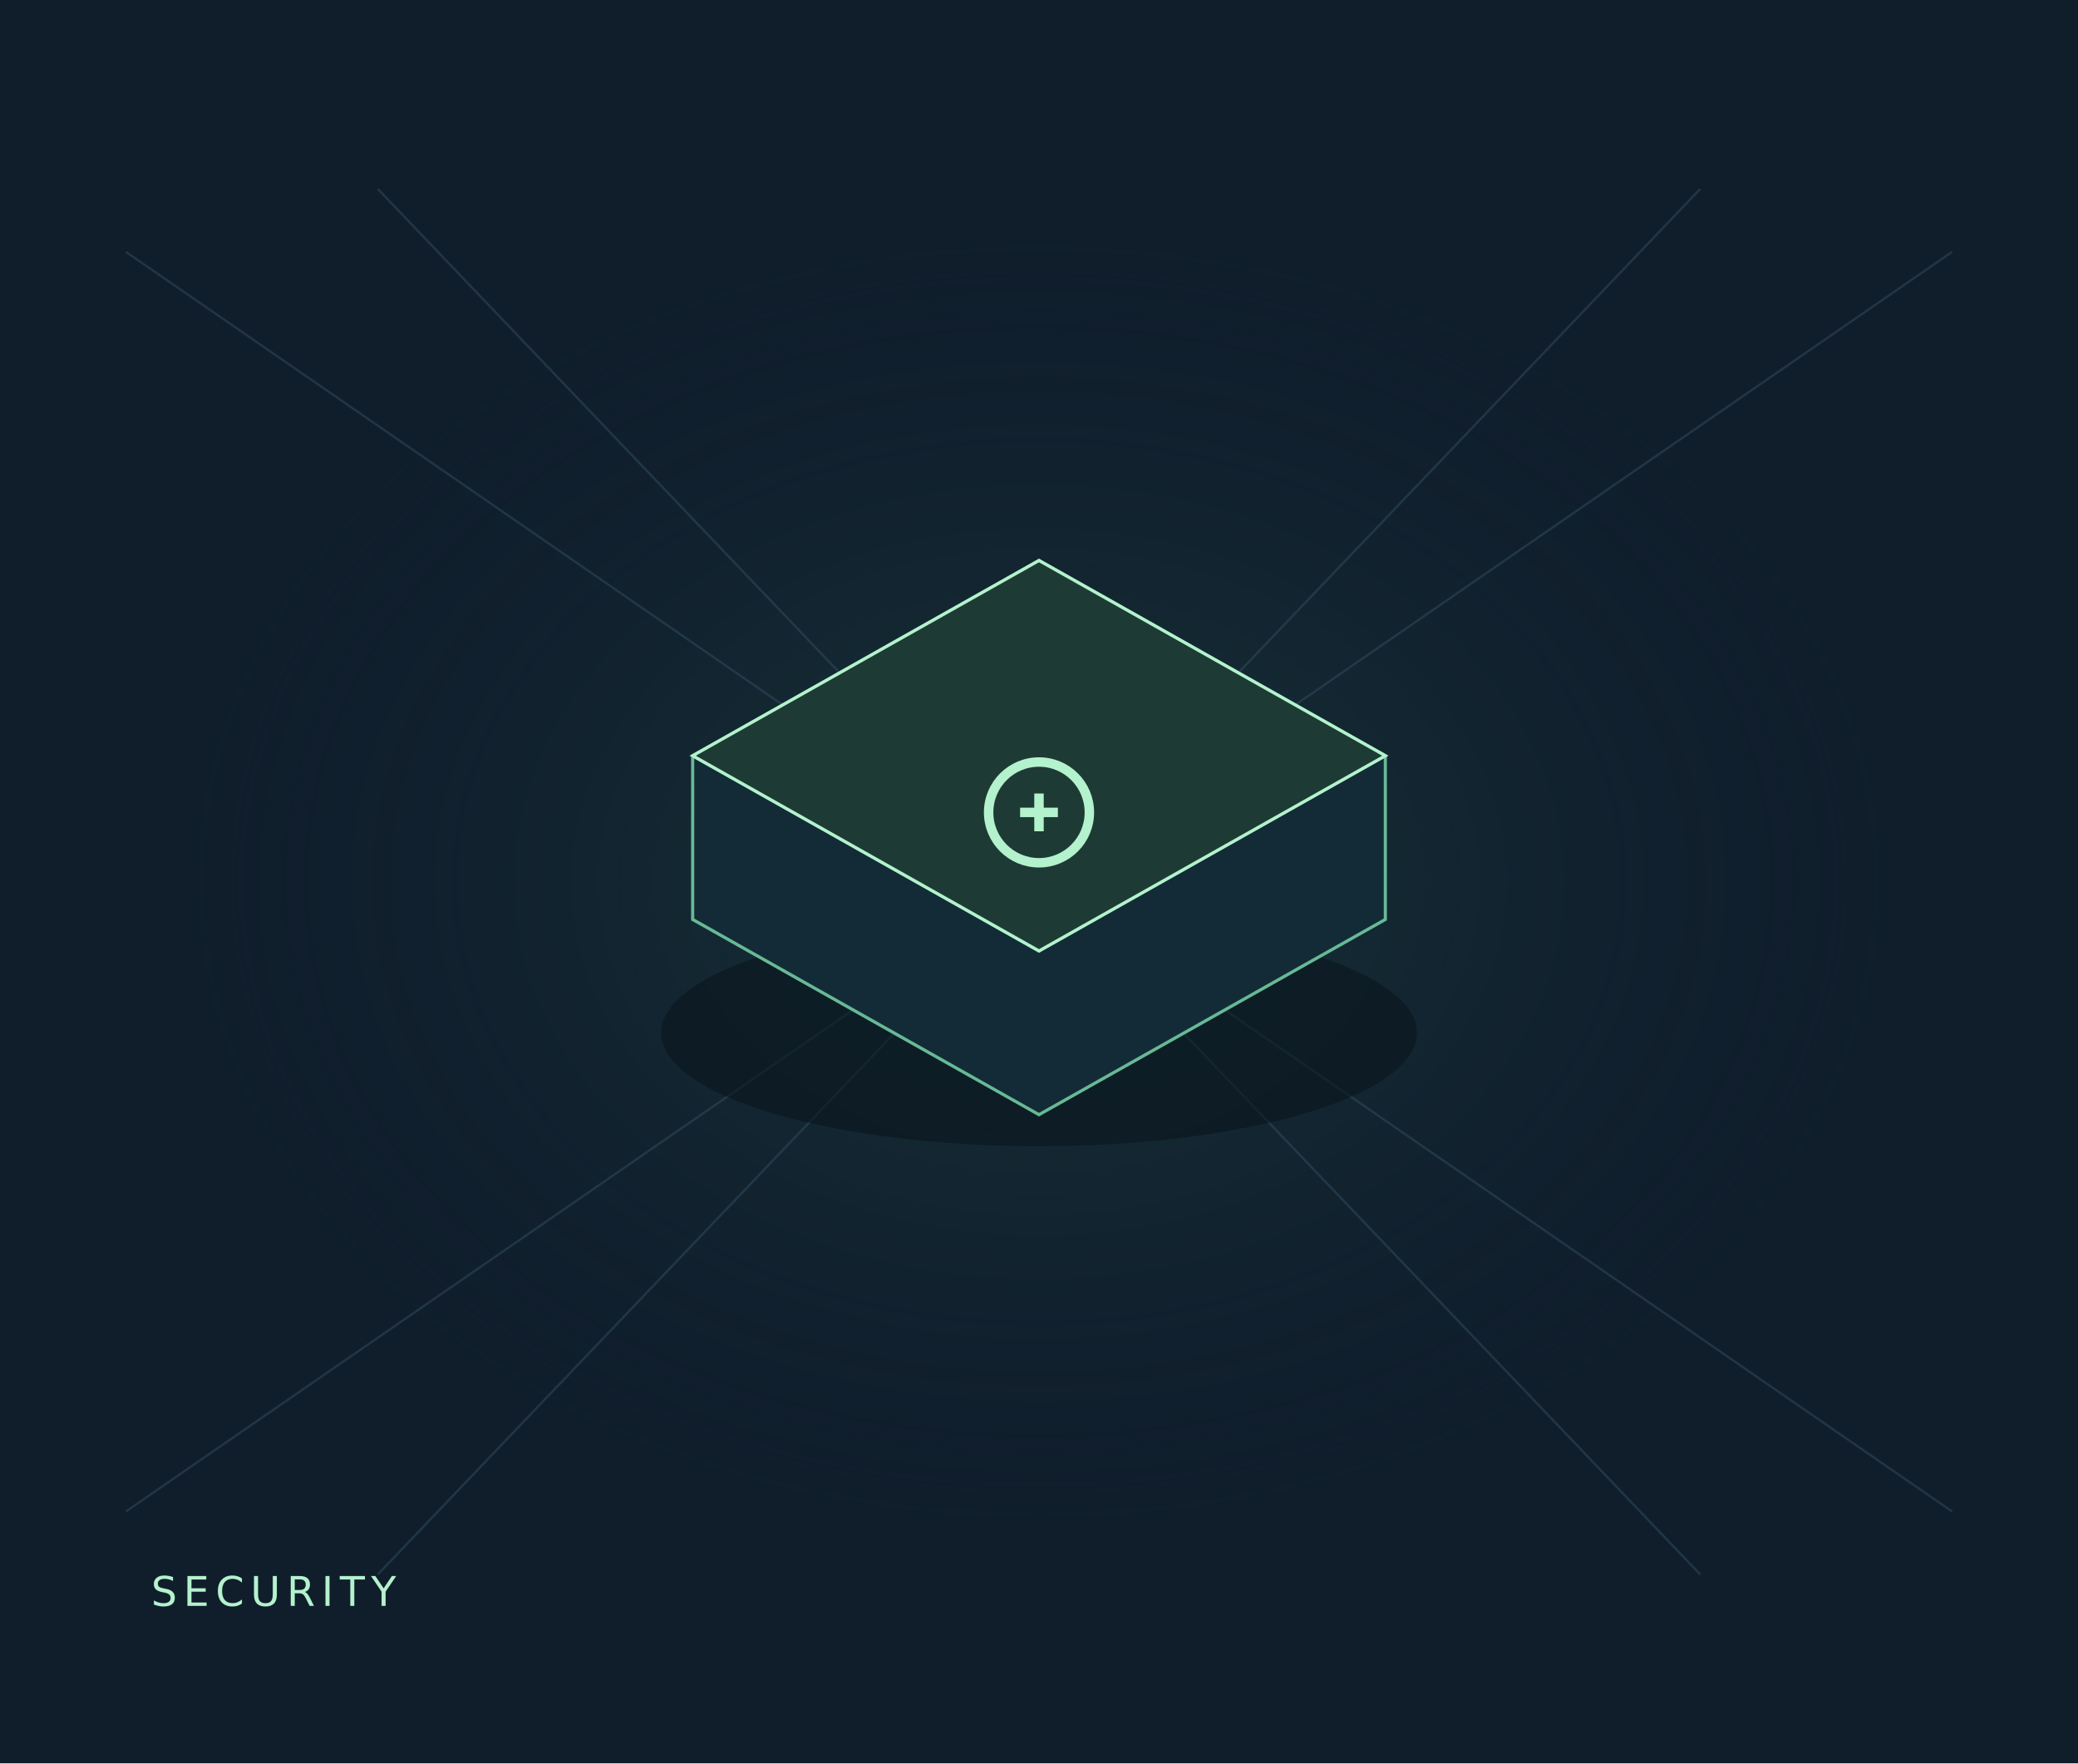
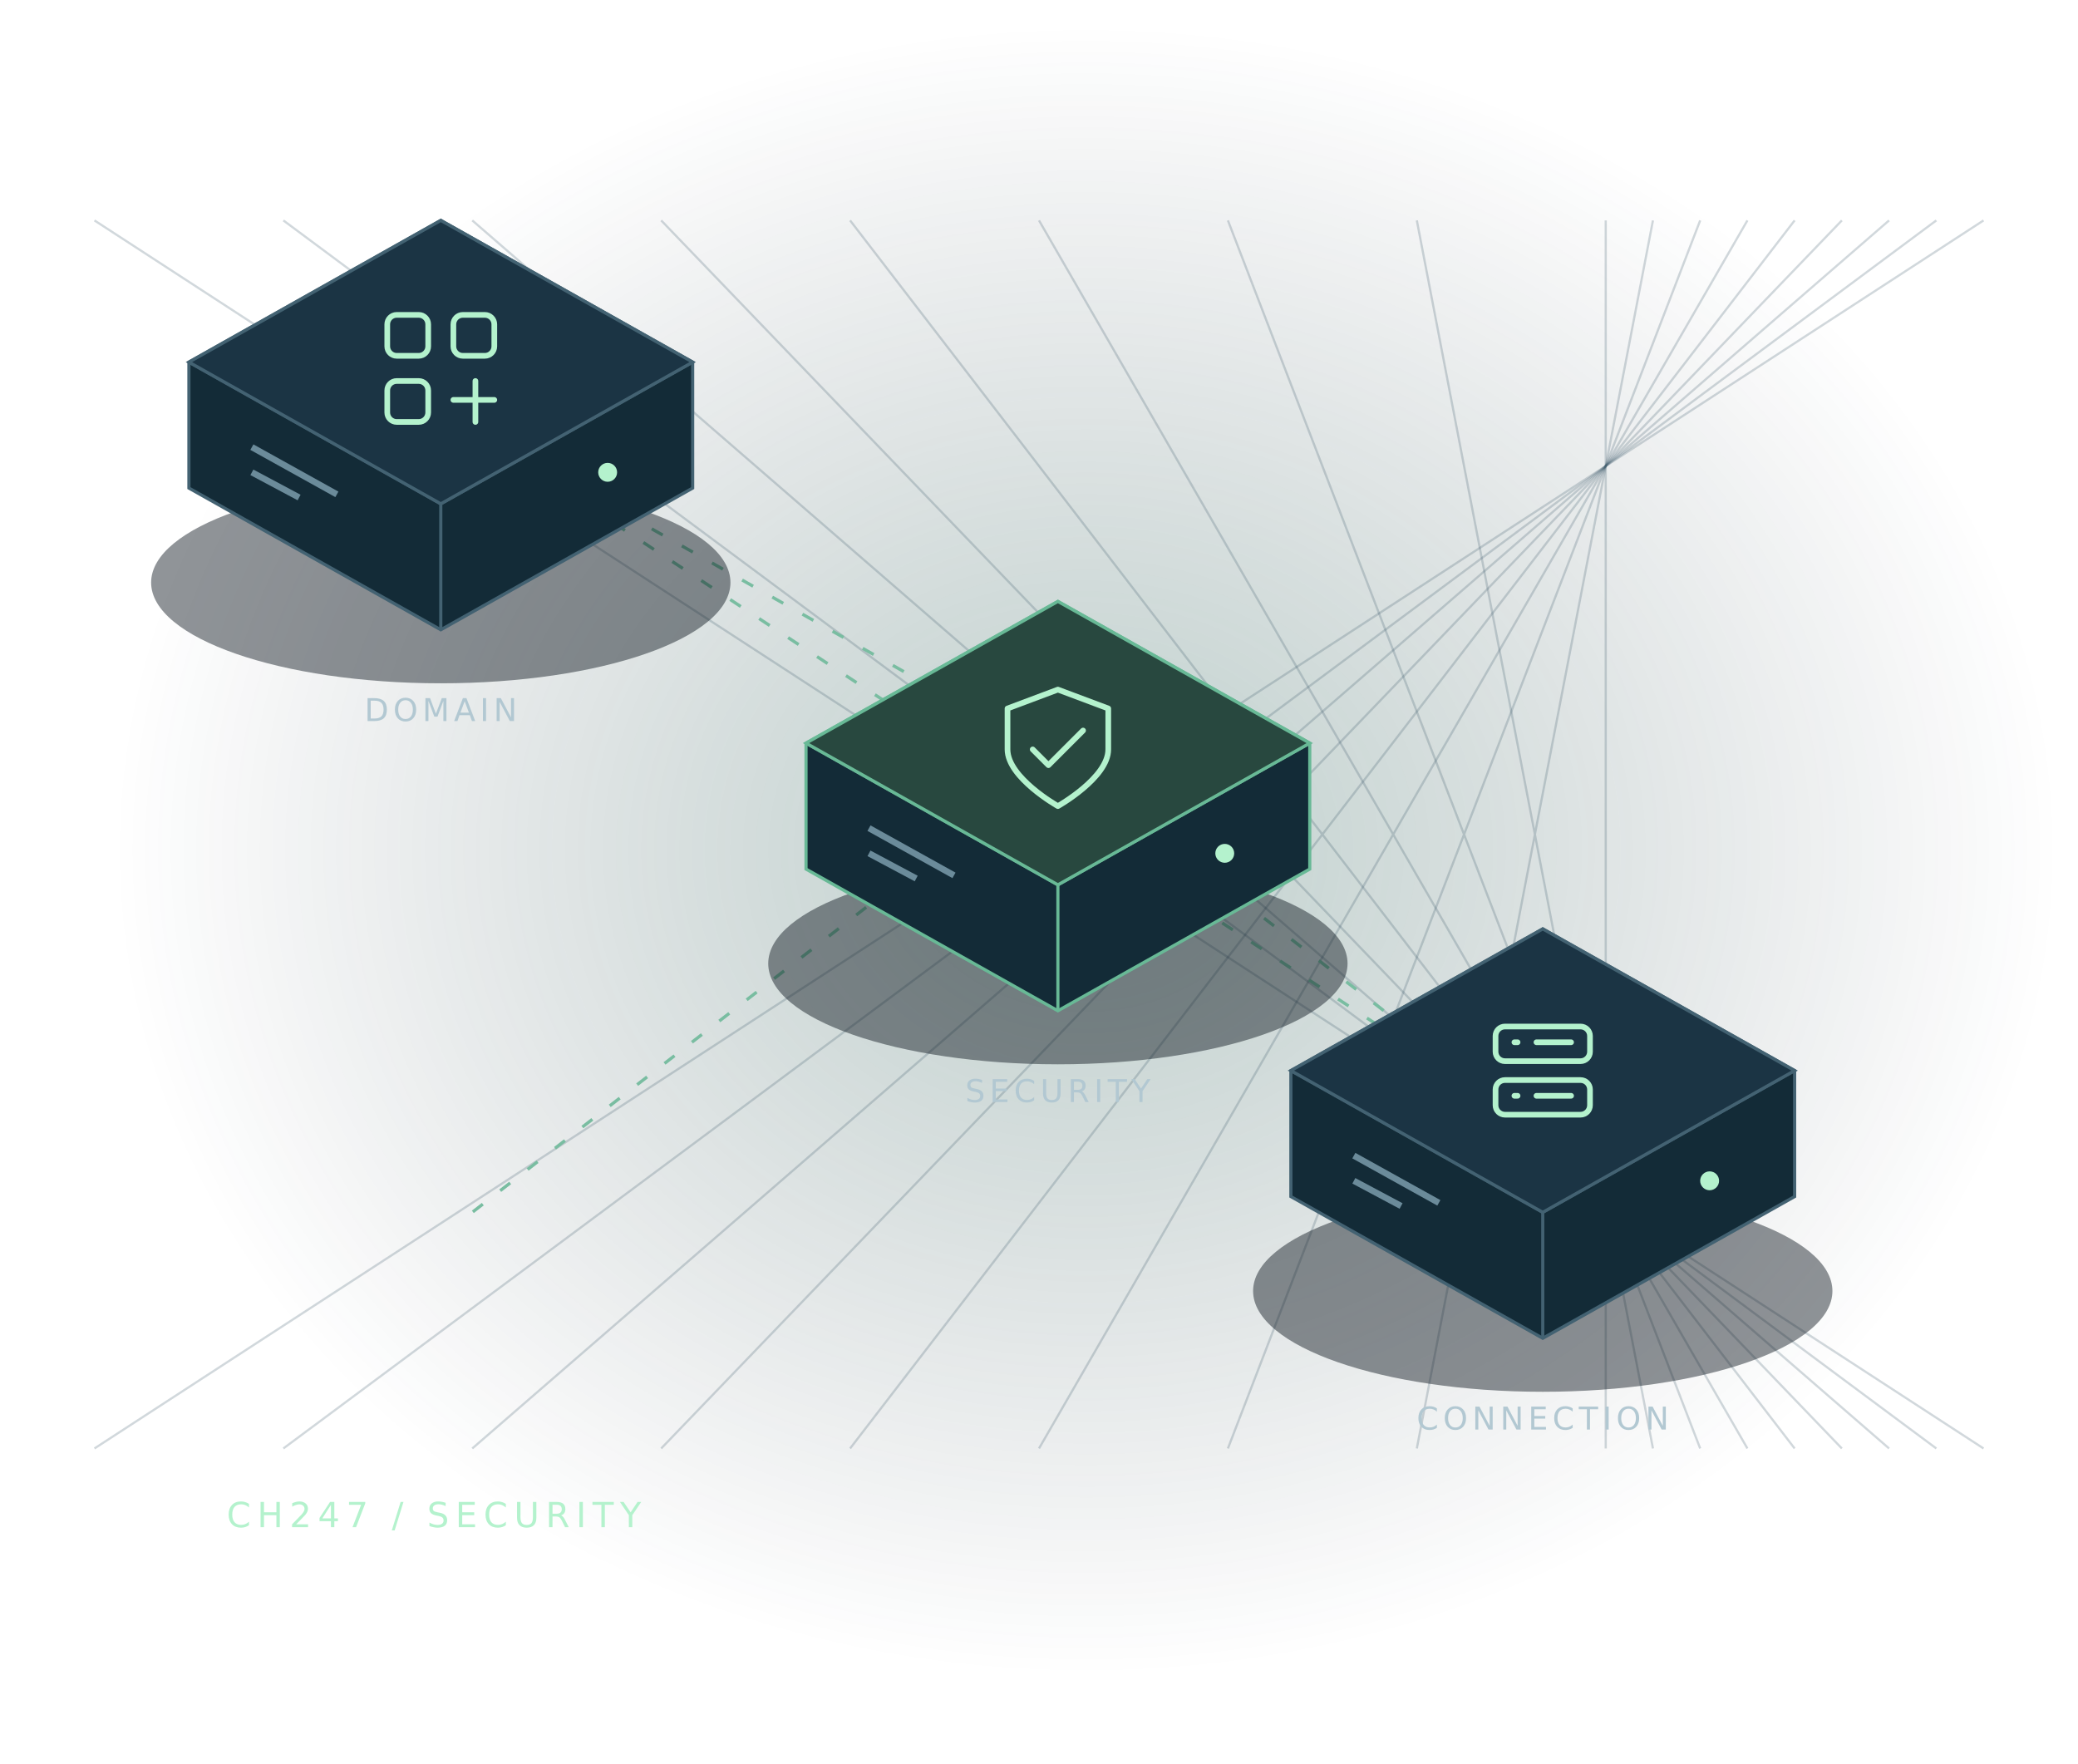
<svg xmlns="http://www.w3.org/2000/svg" viewBox="0 0 660 560" width="660" height="560" role="img">
  <defs>
    <radialGradient id="glow">
-       <stop stop-color="#266758" stop-opacity=".35" />
+       <stop stop-color="#266758" stop-opacity=".3" />
      <stop offset="1" stop-color="#101e2c" stop-opacity="0" />
    </radialGradient>
  </defs>
-   <rect width="660" height="560" fill="#101e2c" />
-   <ellipse cx="330" cy="280" rx="280" ry="210" fill="url(#glow)" />
-   <g fill="none" stroke="#365264" stroke-width=".7" opacity=".45">
-     <path d="M40 80 620 480M40 480 620 80M120 60 540 500M120 500 540 60" />
+   <ellipse cx="345" cy="270" rx="310" ry="265" fill="url(#glow)" />
+   <path d="M30 70 630 460M30 460 630 70" stroke="#365264" stroke-width=".7" opacity=".23" />
+   <path d="M90 70 615 460M90 460 615 70" stroke="#365264" stroke-width=".7" opacity=".23" />
+   <path d="M150 70 600 460M150 460 600 70" stroke="#365264" stroke-width=".7" opacity=".23" />
+   <path d="M210 70 585 460M210 460 585 70" stroke="#365264" stroke-width=".7" opacity=".23" />
+   <path d="M270 70 570 460M270 460 570 70" stroke="#365264" stroke-width=".7" opacity=".23" />
+   <path d="M330 70 555 460M330 460 555 70" stroke="#365264" stroke-width=".7" opacity=".23" />
+   <path d="M390 70 540 460M390 460 540 70" stroke="#365264" stroke-width=".7" opacity=".23" />
+   <path d="M450 70 525 460M450 460 525 70" stroke="#365264" stroke-width=".7" opacity=".23" />
+   <path d="M510 70 510 460M510 460 510 70" stroke="#365264" stroke-width=".7" opacity=".23" />
+   <g stroke="#79bda1" fill="none" stroke-dasharray="4 7">
+     <path d="M140 130 336 241 490 360M336 241 150 385M140 130 490 360" />
  </g>
-   <g transform="translate(330 250)">
-     <ellipse cx="0" cy="78" rx="120" ry="36" fill="#08121a" opacity=".55" />
-     <path d="m-110-10 110-62 110 62v52L0 104l-110-62Z" fill="#132b37" stroke="#68b996" />
-     <path d="m-110-10 110 62 110-62" fill="none" stroke="#68b996" />
-     <path d="m-110-10 110-62 110 62L0 52Z" fill="#1d3b34" stroke="#b4f2cd" />
-     <circle cx="0" cy="8" r="16" fill="none" stroke="#b4f2cd" stroke-width="3" />
-     <path d="M-6 8h12M0 2v12" stroke="#b4f2cd" stroke-width="3" />
+   <g transform="translate(140,120)">
+     <ellipse cx="0" cy="65" rx="92" ry="32" fill="#08121a" opacity=".45" />
+     <path d="m-80-5 80-45 80 45v40L0 80l-80-45Z" fill="#132b37" stroke="#436272" stroke-width="1" />
+     <path d="m-80-5 80 45 80-45M0 40v40" fill="none" stroke="#436272" />
+     <path d="m-80-5 80-45 80 45L0 40Z" fill="#1b3444" stroke="#436272" />
+     <path d="m-60 22 27 15m-27-7 15 8" stroke="#6b8b9a" stroke-width="2" />
+     <g transform="translate(-24,-27)">
+       <g fill="none" stroke="#b4f2cd" stroke-width="1.8" stroke-linecap="round" stroke-linejoin="round">
+         <rect x="7" y="7" width="13" height="13" rx="3" />
+         <rect x="28" y="7" width="13" height="13" rx="3" />
+         <rect x="7" y="28" width="13" height="13" rx="3" />
+         <path d="M28 34h13m-6-6v13" />
+       </g>
+     </g>
+     <circle cx="53" cy="30" r="3" fill="#b4f2cd" />
+     <text x="0" y="109" text-anchor="middle" fill="#b2c8d2" font-size="10" font-family="DejaVu Sans,Arial,sans-serif" letter-spacing="1.4">DOMAIN</text>
  </g>
-   <text x="48" y="510" fill="#b4f2cd" font-size="13" font-family="DejaVu Sans,Arial,sans-serif" letter-spacing="2">SECURITY</text>
+   <g transform="translate(490,345)">
+     <ellipse cx="0" cy="65" rx="92" ry="32" fill="#08121a" opacity=".45" />
+     <path d="m-80-5 80-45 80 45v40L0 80l-80-45Z" fill="#132b37" stroke="#436272" stroke-width="1" />
+     <path d="m-80-5 80 45 80-45M0 40v40" fill="none" stroke="#436272" />
+     <path d="m-80-5 80-45 80 45L0 40Z" fill="#1b3444" stroke="#436272" />
+     <path d="m-60 22 27 15m-27-7 15 8" stroke="#6b8b9a" stroke-width="2" />
+     <g transform="translate(-24,-27)">
+       <g fill="none" stroke="#b4f2cd" stroke-width="1.8" stroke-linecap="round" stroke-linejoin="round">
+         <rect x="9" y="8" width="30" height="11" rx="3" />
+         <rect x="9" y="25" width="30" height="11" rx="3" />
+         <path d="M15 13h1m6 0h11M15 30h1m6 0h11" />
+       </g>
+     </g>
+     <circle cx="53" cy="30" r="3" fill="#b4f2cd" />
+     <text x="0" y="109" text-anchor="middle" fill="#b2c8d2" font-size="10" font-family="DejaVu Sans,Arial,sans-serif" letter-spacing="1.4">CONNECTION</text>
+   </g>
+   <g transform="translate(6,6)">
+     <g transform="translate(330,235)">
+       <ellipse cx="0" cy="65" rx="92" ry="32" fill="#08121a" opacity=".45" />
+       <path d="m-80-5 80-45 80 45v40L0 80l-80-45Z" fill="#132b37" stroke="#68b996" stroke-width="1" />
+       <path d="m-80-5 80 45 80-45M0 40v40" fill="none" stroke="#68b996" />
+       <path d="m-80-5 80-45 80 45L0 40Z" fill="#28483f" stroke="#68b996" />
+       <path d="m-60 22 27 15m-27-7 15 8" stroke="#6b8b9a" stroke-width="2" />
+       <g transform="translate(-24,-27)">
+         <g fill="none" stroke="#b4f2cd" stroke-width="1.8" stroke-linecap="round" stroke-linejoin="round">
+           <path d="m24 5 16 6v13c0 9-16 18-16 18S8 33 8 24V11l16-6Z" />
+           <path d="m16 24 5 5 11-11" />
+         </g>
+       </g>
+       <circle cx="53" cy="30" r="3" fill="#b4f2cd" />
+       <text x="0" y="109" text-anchor="middle" fill="#b2c8d2" font-size="10" font-family="DejaVu Sans,Arial,sans-serif" letter-spacing="1.4">SECURITY</text>
+     </g>
+   </g>
+   <text x="72" y="485" fill="#b4f2cd" font-size="11" font-family="DejaVu Sans,Arial,sans-serif" letter-spacing="2">CH247 / SECURITY</text>
</svg>
